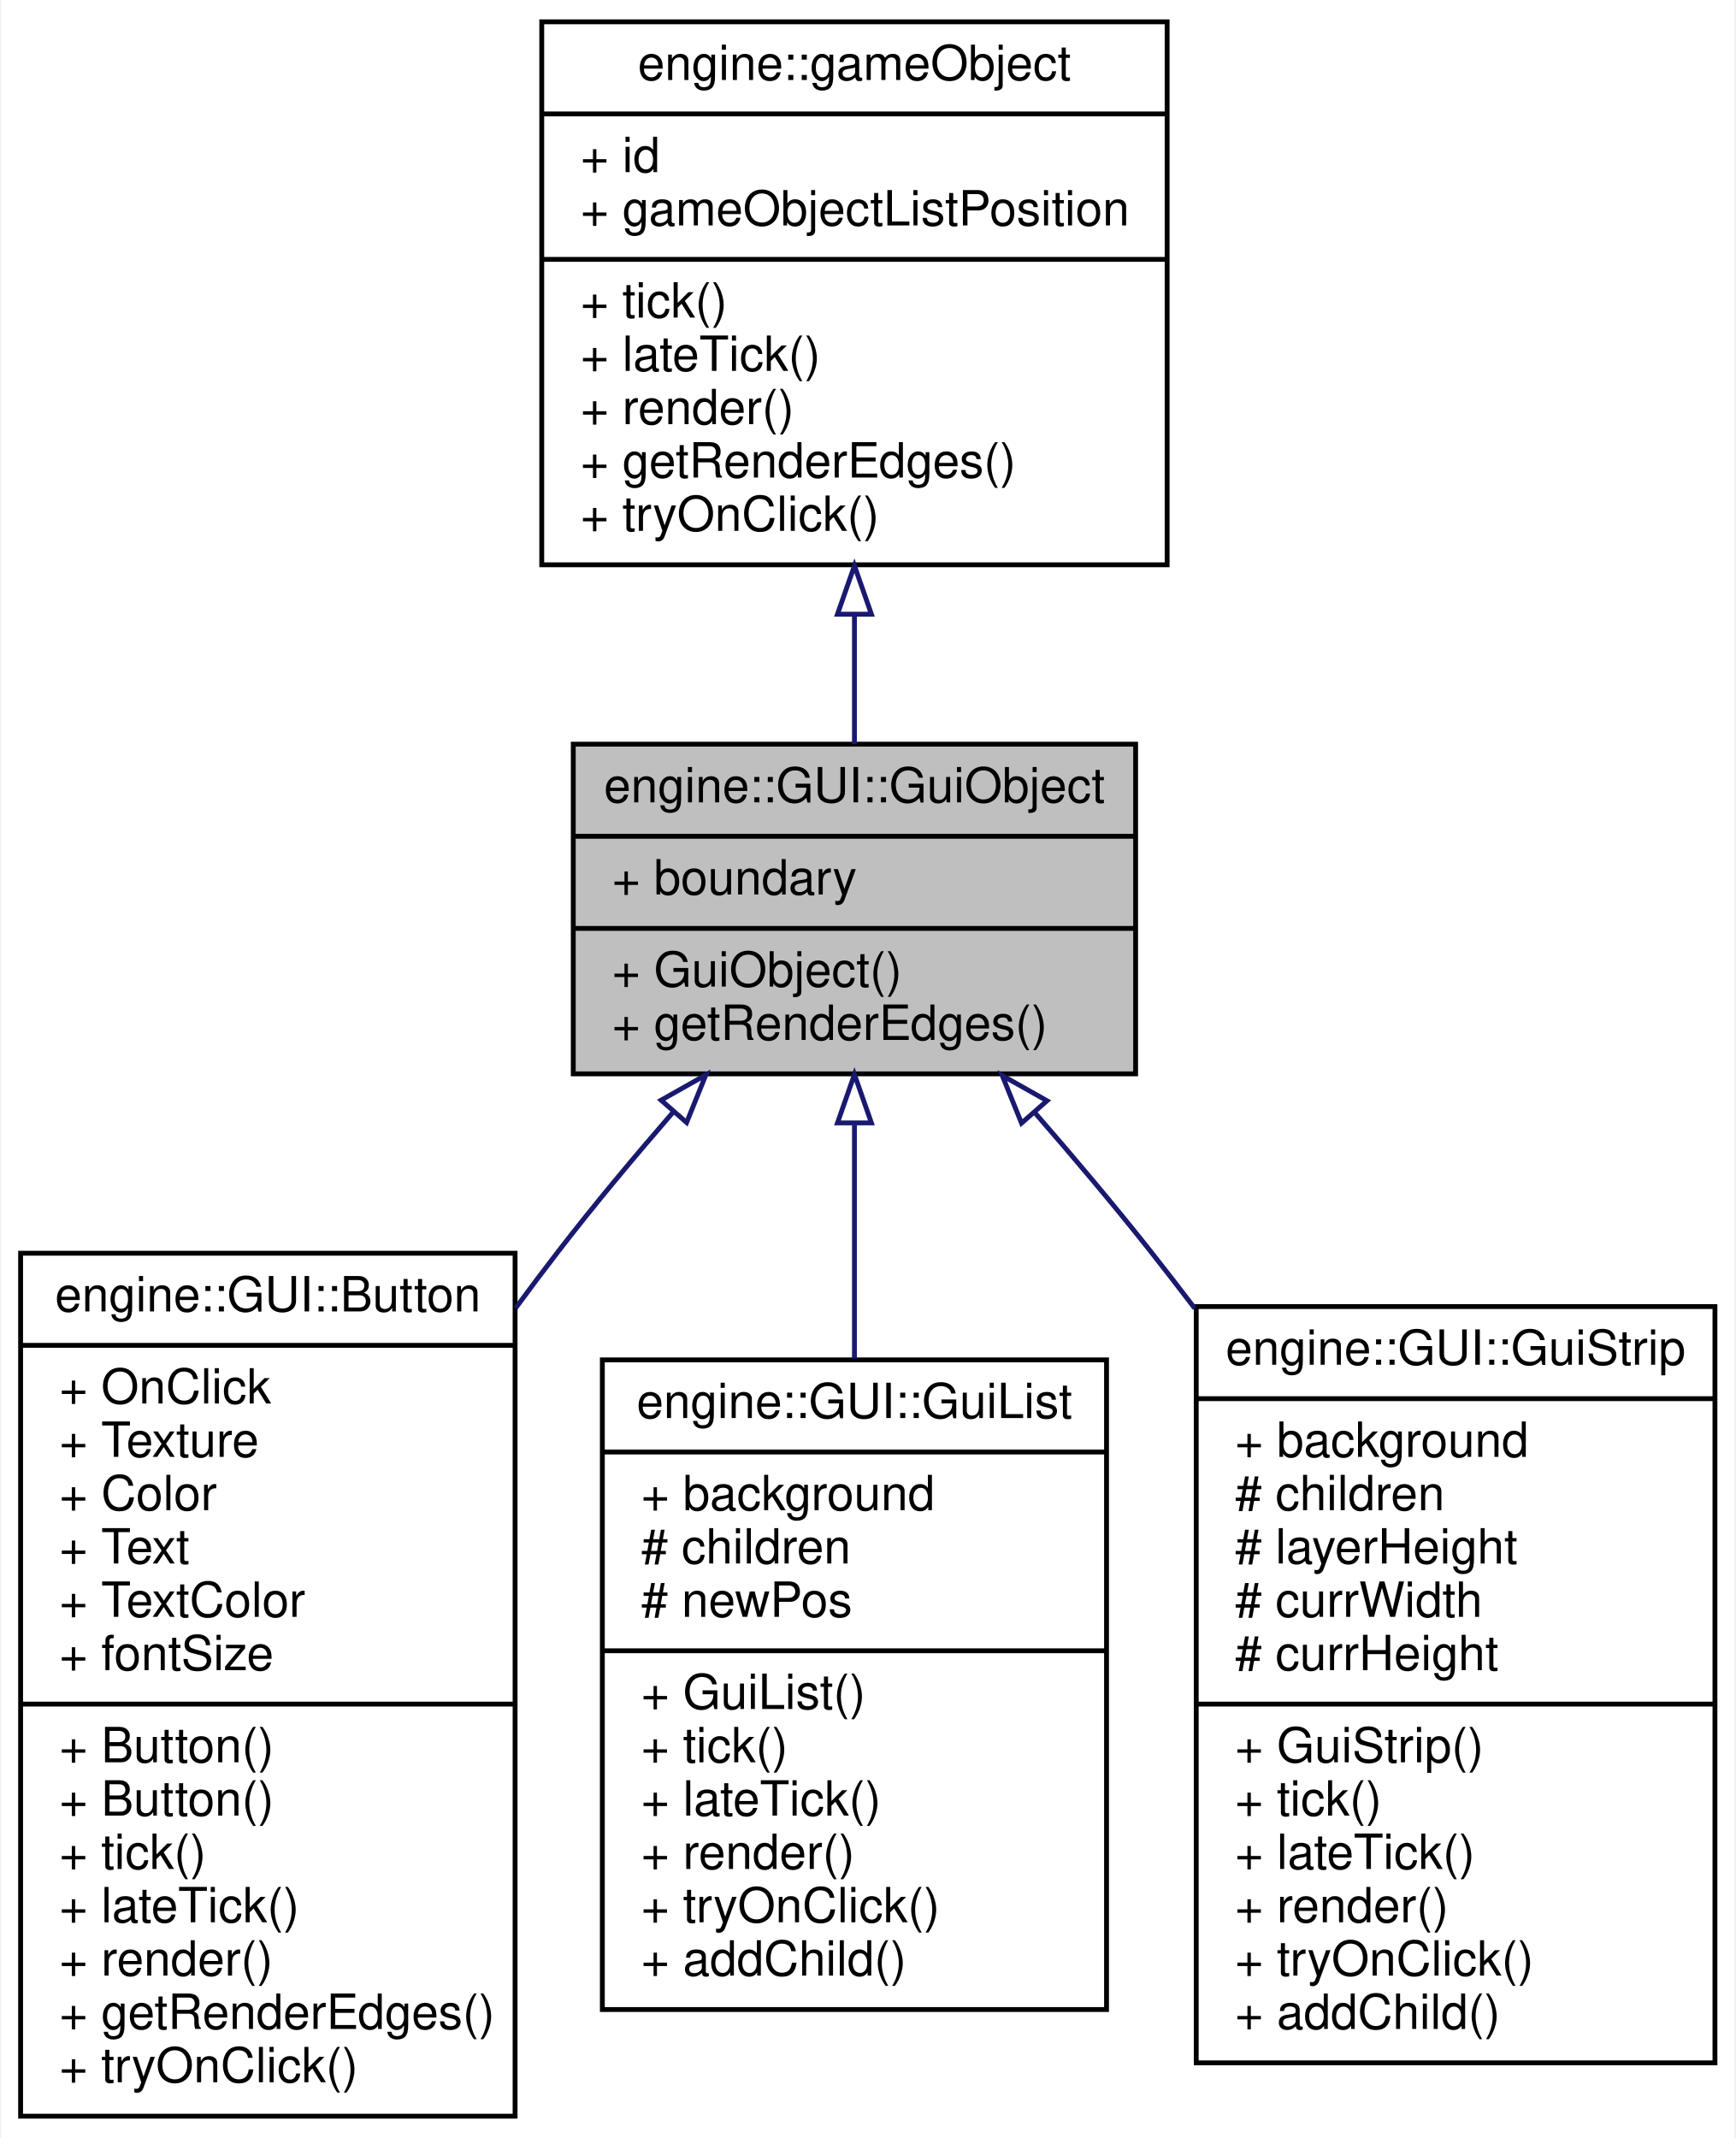
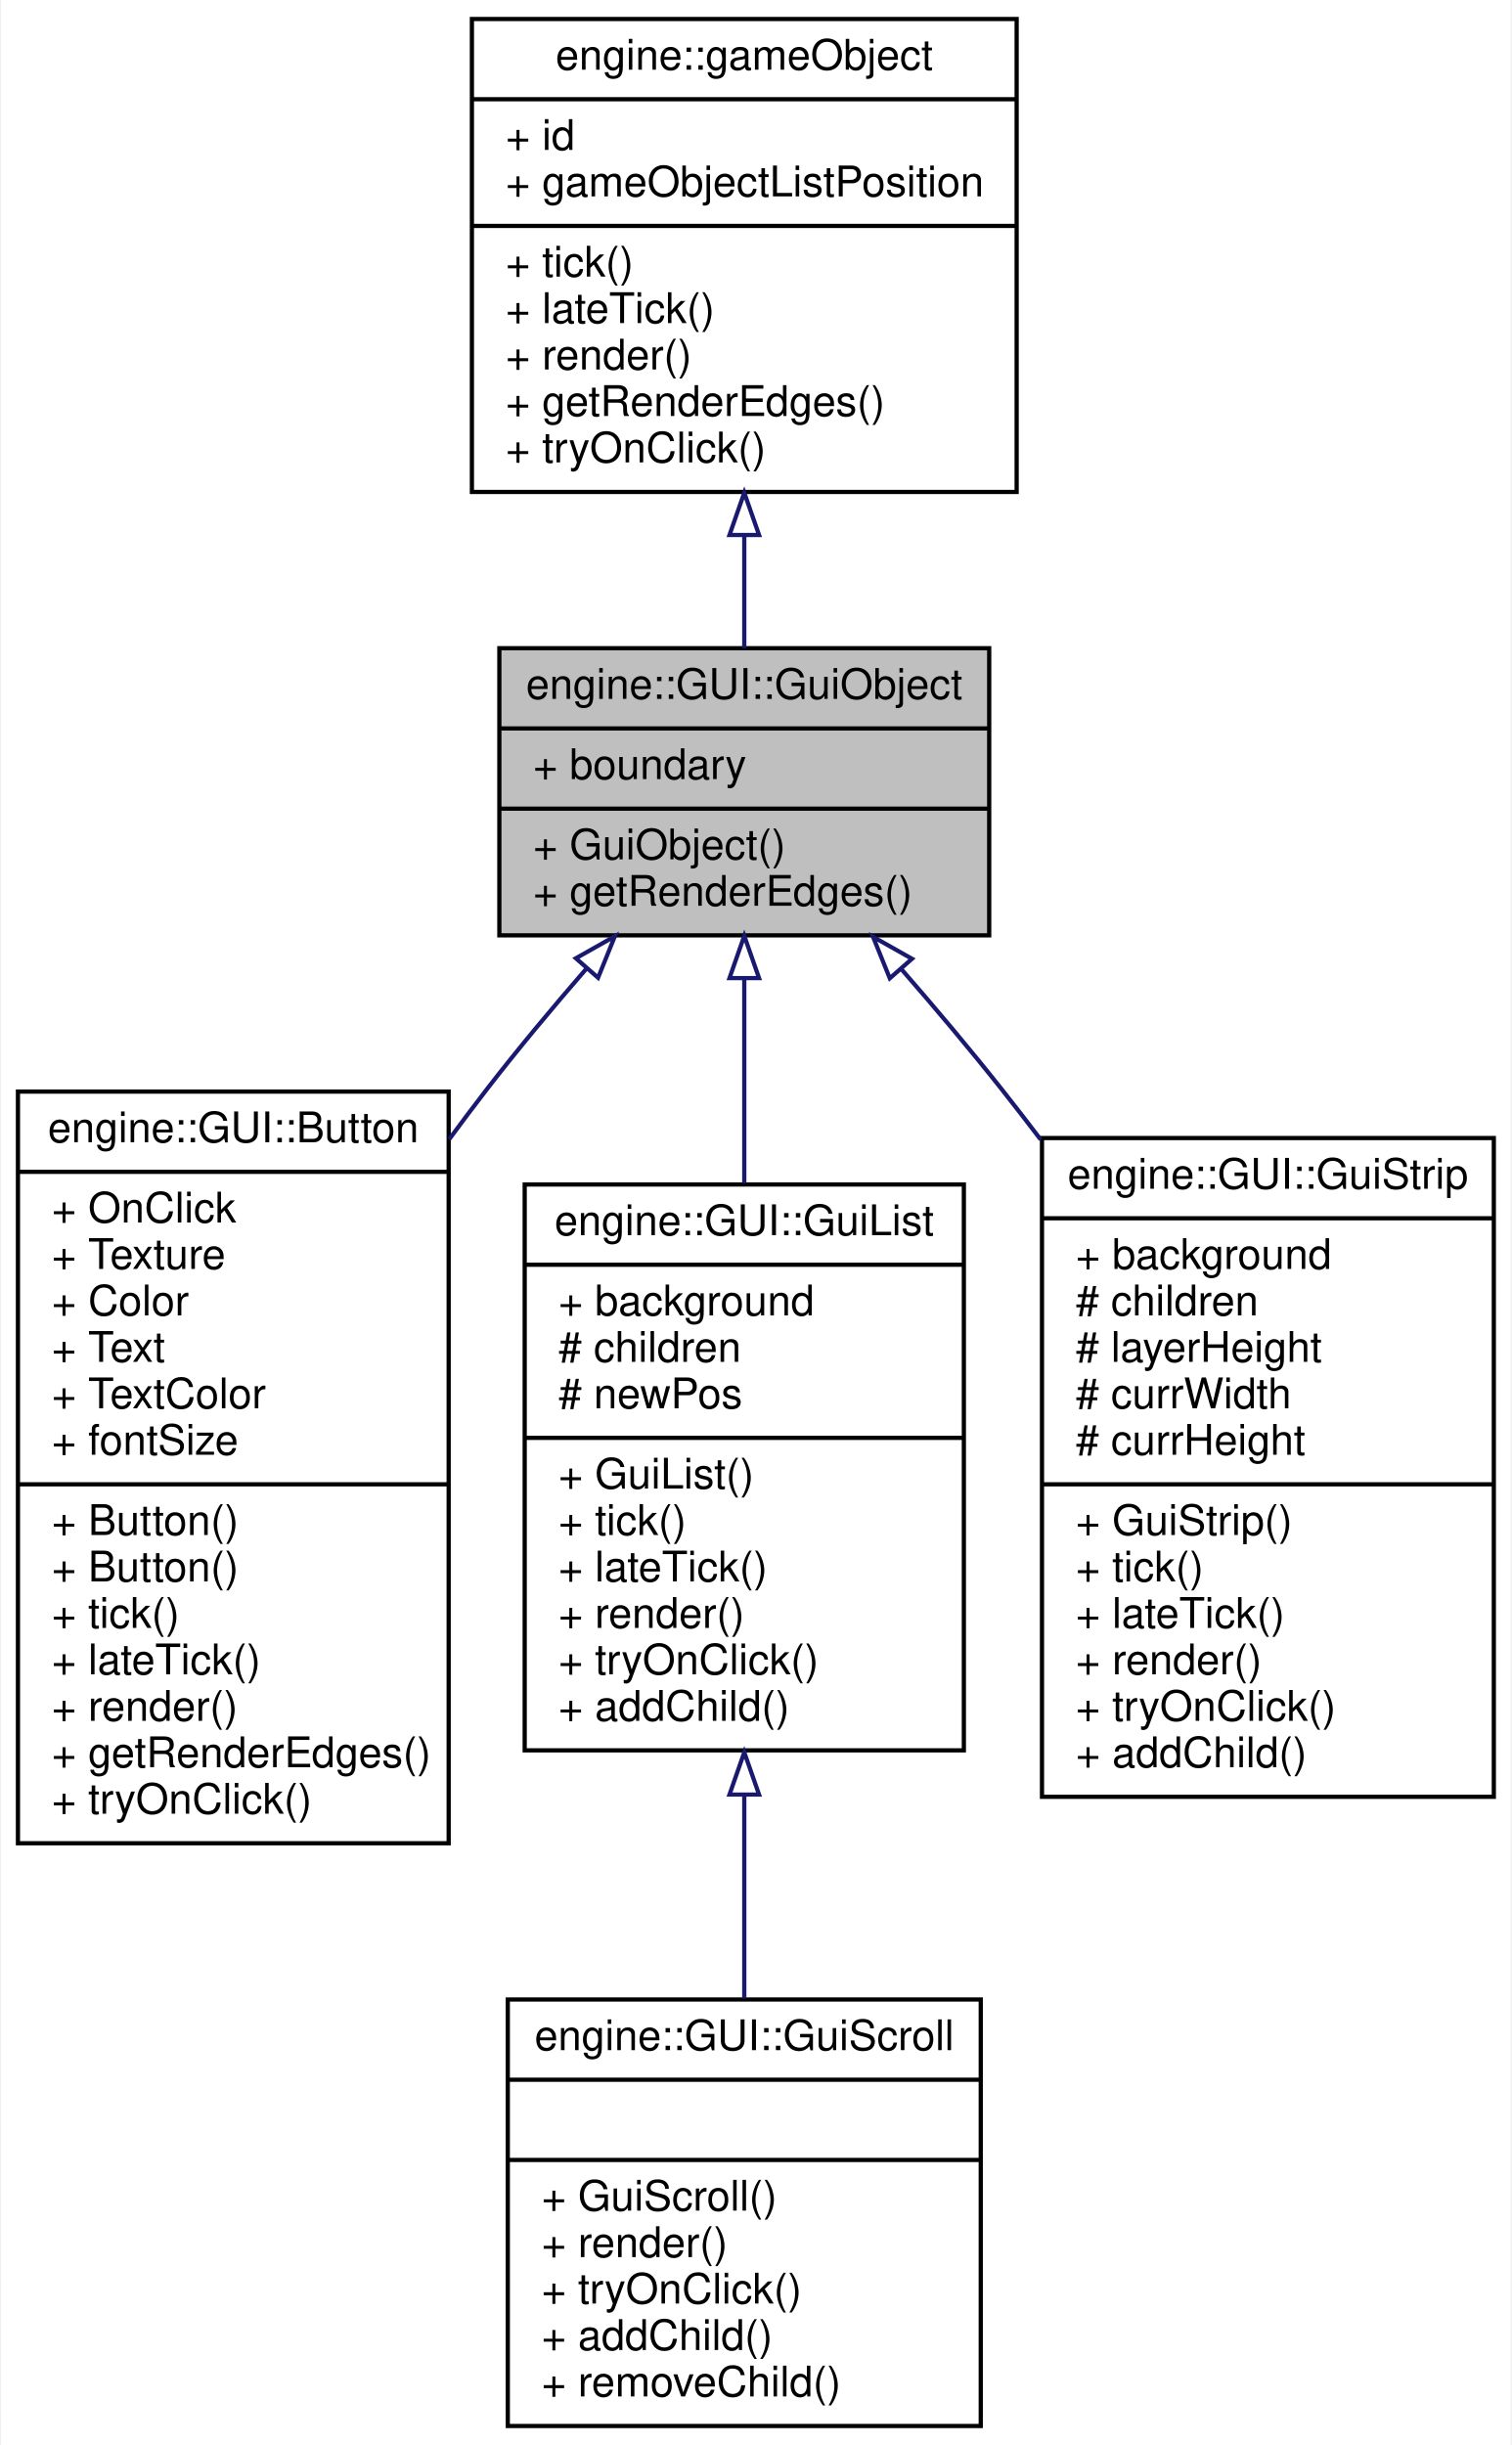
- <svg xmlns="http://www.w3.org/2000/svg" xmlns:xlink="http://www.w3.org/1999/xlink" width="358pt" height="441pt" viewBox="0.00 0.00 357.50 441.00">
-   <g id="graph0" class="graph" transform="scale(1 1) rotate(0) translate(4 437)">
-     <polygon fill="white" stroke="transparent" points="-4,4 -4,-437 353.5,-437 353.5,4 -4,4" />
+ <svg xmlns="http://www.w3.org/2000/svg" xmlns:xlink="http://www.w3.org/1999/xlink" width="358pt" height="579pt" viewBox="0.00 0.00 357.50 579.00">
+   <g id="graph0" class="graph" transform="scale(1 1) rotate(0) translate(4 575)">
+     <polygon fill="white" stroke="transparent" points="-4,4 -4,-575 353.5,-575 353.5,4 -4,4" />
    <g id="node1" class="node">
      <g id="a_node1">
        <a xlink:title=" ">
-           <polygon fill="#bfbfbf" stroke="black" points="114,-215.5 114,-283.5 230,-283.5 230,-215.5 114,-215.5" />
-           <text text-anchor="middle" x="172" y="-271.5" font-family="Helvetica,sans-Serif" font-size="10.00">engine::GUI::GuiObject</text>
-           <polyline fill="none" stroke="black" points="114,-264.5 230,-264.5 " />
-           <text text-anchor="start" x="122" y="-252.5" font-family="Helvetica,sans-Serif" font-size="10.00">+ boundary</text>
-           <polyline fill="none" stroke="black" points="114,-245.5 230,-245.5 " />
-           <text text-anchor="start" x="122" y="-233.5" font-family="Helvetica,sans-Serif" font-size="10.00">+ GuiObject()</text>
-           <text text-anchor="start" x="122" y="-222.5" font-family="Helvetica,sans-Serif" font-size="10.00">+ getRenderEdges()</text>
+           <polygon fill="#bfbfbf" stroke="black" points="114,-353.5 114,-421.5 230,-421.5 230,-353.5 114,-353.5" />
+           <text text-anchor="middle" x="172" y="-409.5" font-family="Helvetica,sans-Serif" font-size="10.00">engine::GUI::GuiObject</text>
+           <polyline fill="none" stroke="black" points="114,-402.5 230,-402.5 " />
+           <text text-anchor="start" x="122" y="-390.5" font-family="Helvetica,sans-Serif" font-size="10.00">+ boundary</text>
+           <polyline fill="none" stroke="black" points="114,-383.5 230,-383.5 " />
+           <text text-anchor="start" x="122" y="-371.5" font-family="Helvetica,sans-Serif" font-size="10.00">+ GuiObject()</text>
+           <text text-anchor="start" x="122" y="-360.5" font-family="Helvetica,sans-Serif" font-size="10.00">+ getRenderEdges()</text>
        </a>
      </g>
    </g>
    <g id="node3" class="node">
      <g id="a_node3">
        <a xlink:href="classengine_1_1_g_u_i_1_1_button.html" target="_top" xlink:title=" ">
-           <polygon fill="white" stroke="black" points="0,-0.5 0,-178.5 102,-178.5 102,-0.5 0,-0.5" />
-           <text text-anchor="middle" x="51" y="-166.5" font-family="Helvetica,sans-Serif" font-size="10.00">engine::GUI::Button</text>
-           <polyline fill="none" stroke="black" points="0,-159.5 102,-159.5 " />
-           <text text-anchor="start" x="8" y="-147.5" font-family="Helvetica,sans-Serif" font-size="10.00">+ OnClick</text>
-           <text text-anchor="start" x="8" y="-136.5" font-family="Helvetica,sans-Serif" font-size="10.00">+ Texture</text>
-           <text text-anchor="start" x="8" y="-125.5" font-family="Helvetica,sans-Serif" font-size="10.00">+ Color</text>
-           <text text-anchor="start" x="8" y="-114.5" font-family="Helvetica,sans-Serif" font-size="10.00">+ Text</text>
-           <text text-anchor="start" x="8" y="-103.5" font-family="Helvetica,sans-Serif" font-size="10.00">+ TextColor</text>
-           <text text-anchor="start" x="8" y="-92.5" font-family="Helvetica,sans-Serif" font-size="10.00">+ fontSize</text>
-           <polyline fill="none" stroke="black" points="0,-85.5 102,-85.5 " />
-           <text text-anchor="start" x="8" y="-73.5" font-family="Helvetica,sans-Serif" font-size="10.00">+ Button()</text>
-           <text text-anchor="start" x="8" y="-62.5" font-family="Helvetica,sans-Serif" font-size="10.00">+ Button()</text>
-           <text text-anchor="start" x="8" y="-51.5" font-family="Helvetica,sans-Serif" font-size="10.00">+ tick()</text>
-           <text text-anchor="start" x="8" y="-40.5" font-family="Helvetica,sans-Serif" font-size="10.00">+ lateTick()</text>
-           <text text-anchor="start" x="8" y="-29.5" font-family="Helvetica,sans-Serif" font-size="10.00">+ render()</text>
-           <text text-anchor="start" x="8" y="-18.5" font-family="Helvetica,sans-Serif" font-size="10.00">+ getRenderEdges()</text>
-           <text text-anchor="start" x="8" y="-7.5" font-family="Helvetica,sans-Serif" font-size="10.00">+ tryOnClick()</text>
+           <polygon fill="white" stroke="black" points="0,-138.5 0,-316.5 102,-316.5 102,-138.5 0,-138.5" />
+           <text text-anchor="middle" x="51" y="-304.5" font-family="Helvetica,sans-Serif" font-size="10.00">engine::GUI::Button</text>
+           <polyline fill="none" stroke="black" points="0,-297.5 102,-297.5 " />
+           <text text-anchor="start" x="8" y="-285.5" font-family="Helvetica,sans-Serif" font-size="10.00">+ OnClick</text>
+           <text text-anchor="start" x="8" y="-274.5" font-family="Helvetica,sans-Serif" font-size="10.00">+ Texture</text>
+           <text text-anchor="start" x="8" y="-263.5" font-family="Helvetica,sans-Serif" font-size="10.00">+ Color</text>
+           <text text-anchor="start" x="8" y="-252.5" font-family="Helvetica,sans-Serif" font-size="10.00">+ Text</text>
+           <text text-anchor="start" x="8" y="-241.5" font-family="Helvetica,sans-Serif" font-size="10.00">+ TextColor</text>
+           <text text-anchor="start" x="8" y="-230.5" font-family="Helvetica,sans-Serif" font-size="10.00">+ fontSize</text>
+           <polyline fill="none" stroke="black" points="0,-223.5 102,-223.5 " />
+           <text text-anchor="start" x="8" y="-211.5" font-family="Helvetica,sans-Serif" font-size="10.00">+ Button()</text>
+           <text text-anchor="start" x="8" y="-200.5" font-family="Helvetica,sans-Serif" font-size="10.00">+ Button()</text>
+           <text text-anchor="start" x="8" y="-189.5" font-family="Helvetica,sans-Serif" font-size="10.00">+ tick()</text>
+           <text text-anchor="start" x="8" y="-178.5" font-family="Helvetica,sans-Serif" font-size="10.00">+ lateTick()</text>
+           <text text-anchor="start" x="8" y="-167.5" font-family="Helvetica,sans-Serif" font-size="10.00">+ render()</text>
+           <text text-anchor="start" x="8" y="-156.5" font-family="Helvetica,sans-Serif" font-size="10.00">+ getRenderEdges()</text>
+           <text text-anchor="start" x="8" y="-145.5" font-family="Helvetica,sans-Serif" font-size="10.00">+ tryOnClick()</text>
        </a>
      </g>
    </g>
    <g id="edge2" class="edge">
-       <path fill="none" stroke="midnightblue" d="M134.68,-207.69C126.65,-198.44 118.36,-188.53 111,-179 108.05,-175.18 105.08,-171.23 102.12,-167.2" />
-       <polygon fill="none" stroke="midnightblue" points="132.12,-210.07 141.35,-215.28 137.38,-205.46 132.12,-210.07" />
+       <path fill="none" stroke="midnightblue" d="M134.68,-345.69C126.65,-336.44 118.36,-326.53 111,-317 108.05,-313.18 105.08,-309.23 102.12,-305.2" />
+       <polygon fill="none" stroke="midnightblue" points="132.12,-348.07 141.35,-353.28 137.38,-343.46 132.12,-348.07" />
    </g>
    <g id="node4" class="node">
      <g id="a_node4">
        <a xlink:href="classengine_1_1_g_u_i_1_1_gui_list.html" target="_top" xlink:title=" ">
-           <polygon fill="white" stroke="black" points="120,-22.5 120,-156.5 224,-156.5 224,-22.5 120,-22.5" />
-           <text text-anchor="middle" x="172" y="-144.5" font-family="Helvetica,sans-Serif" font-size="10.00">engine::GUI::GuiList</text>
-           <polyline fill="none" stroke="black" points="120,-137.5 224,-137.5 " />
-           <text text-anchor="start" x="128" y="-125.5" font-family="Helvetica,sans-Serif" font-size="10.00">+ background</text>
-           <text text-anchor="start" x="128" y="-114.5" font-family="Helvetica,sans-Serif" font-size="10.00"># children</text>
-           <text text-anchor="start" x="128" y="-103.5" font-family="Helvetica,sans-Serif" font-size="10.00"># newPos</text>
-           <polyline fill="none" stroke="black" points="120,-96.5 224,-96.5 " />
-           <text text-anchor="start" x="128" y="-84.5" font-family="Helvetica,sans-Serif" font-size="10.00">+ GuiList()</text>
-           <text text-anchor="start" x="128" y="-73.5" font-family="Helvetica,sans-Serif" font-size="10.00">+ tick()</text>
-           <text text-anchor="start" x="128" y="-62.5" font-family="Helvetica,sans-Serif" font-size="10.00">+ lateTick()</text>
-           <text text-anchor="start" x="128" y="-51.5" font-family="Helvetica,sans-Serif" font-size="10.00">+ render()</text>
-           <text text-anchor="start" x="128" y="-40.5" font-family="Helvetica,sans-Serif" font-size="10.00">+ tryOnClick()</text>
-           <text text-anchor="start" x="128" y="-29.5" font-family="Helvetica,sans-Serif" font-size="10.00">+ addChild()</text>
+           <polygon fill="white" stroke="black" points="120,-160.5 120,-294.5 224,-294.5 224,-160.5 120,-160.5" />
+           <text text-anchor="middle" x="172" y="-282.5" font-family="Helvetica,sans-Serif" font-size="10.00">engine::GUI::GuiList</text>
+           <polyline fill="none" stroke="black" points="120,-275.5 224,-275.5 " />
+           <text text-anchor="start" x="128" y="-263.5" font-family="Helvetica,sans-Serif" font-size="10.00">+ background</text>
+           <text text-anchor="start" x="128" y="-252.5" font-family="Helvetica,sans-Serif" font-size="10.00"># children</text>
+           <text text-anchor="start" x="128" y="-241.5" font-family="Helvetica,sans-Serif" font-size="10.00"># newPos</text>
+           <polyline fill="none" stroke="black" points="120,-234.5 224,-234.5 " />
+           <text text-anchor="start" x="128" y="-222.5" font-family="Helvetica,sans-Serif" font-size="10.00">+ GuiList()</text>
+           <text text-anchor="start" x="128" y="-211.5" font-family="Helvetica,sans-Serif" font-size="10.00">+ tick()</text>
+           <text text-anchor="start" x="128" y="-200.5" font-family="Helvetica,sans-Serif" font-size="10.00">+ lateTick()</text>
+           <text text-anchor="start" x="128" y="-189.5" font-family="Helvetica,sans-Serif" font-size="10.00">+ render()</text>
+           <text text-anchor="start" x="128" y="-178.5" font-family="Helvetica,sans-Serif" font-size="10.00">+ tryOnClick()</text>
+           <text text-anchor="start" x="128" y="-167.5" font-family="Helvetica,sans-Serif" font-size="10.00">+ addChild()</text>
        </a>
      </g>
    </g>
    <g id="edge3" class="edge">
-       <path fill="none" stroke="midnightblue" d="M172,-204.95C172,-190.07 172,-173.06 172,-156.79" />
-       <polygon fill="none" stroke="midnightblue" points="168.5,-205.38 172,-215.38 175.5,-205.38 168.5,-205.38" />
+       <path fill="none" stroke="midnightblue" d="M172,-342.95C172,-328.07 172,-311.06 172,-294.79" />
+       <polygon fill="none" stroke="midnightblue" points="168.5,-343.38 172,-353.38 175.5,-343.38 168.5,-343.38" />
+     </g>
+     <g id="node6" class="node">
+       <g id="a_node6">
+         <a xlink:href="classengine_1_1_g_u_i_1_1_gui_strip.html" target="_top" xlink:title=" ">
+           <polygon fill="white" stroke="black" points="242.5,-149.5 242.5,-305.5 349.5,-305.5 349.5,-149.5 242.5,-149.5" />
+           <text text-anchor="middle" x="296" y="-293.5" font-family="Helvetica,sans-Serif" font-size="10.00">engine::GUI::GuiStrip</text>
+           <polyline fill="none" stroke="black" points="242.5,-286.5 349.5,-286.5 " />
+           <text text-anchor="start" x="250.5" y="-274.5" font-family="Helvetica,sans-Serif" font-size="10.00">+ background</text>
+           <text text-anchor="start" x="250.5" y="-263.5" font-family="Helvetica,sans-Serif" font-size="10.00"># children</text>
+           <text text-anchor="start" x="250.5" y="-252.5" font-family="Helvetica,sans-Serif" font-size="10.00"># layerHeight</text>
+           <text text-anchor="start" x="250.5" y="-241.5" font-family="Helvetica,sans-Serif" font-size="10.00"># currWidth</text>
+           <text text-anchor="start" x="250.5" y="-230.5" font-family="Helvetica,sans-Serif" font-size="10.00"># currHeight</text>
+           <polyline fill="none" stroke="black" points="242.5,-223.5 349.5,-223.5 " />
+           <text text-anchor="start" x="250.5" y="-211.5" font-family="Helvetica,sans-Serif" font-size="10.00">+ GuiStrip()</text>
+           <text text-anchor="start" x="250.5" y="-200.5" font-family="Helvetica,sans-Serif" font-size="10.00">+ tick()</text>
+           <text text-anchor="start" x="250.5" y="-189.5" font-family="Helvetica,sans-Serif" font-size="10.00">+ lateTick()</text>
+           <text text-anchor="start" x="250.5" y="-178.5" font-family="Helvetica,sans-Serif" font-size="10.00">+ render()</text>
+           <text text-anchor="start" x="250.5" y="-167.5" font-family="Helvetica,sans-Serif" font-size="10.00">+ tryOnClick()</text>
+           <text text-anchor="start" x="250.5" y="-156.5" font-family="Helvetica,sans-Serif" font-size="10.00">+ addChild()</text>
+         </a>
+       </g>
+     </g>
+     <g id="edge5" class="edge">
+       <path fill="none" stroke="midnightblue" d="M209.15,-345.56C217.2,-336.32 225.53,-326.44 233,-317 236.04,-313.15 239.12,-309.18 242.19,-305.14" />
+       <polygon fill="none" stroke="midnightblue" points="206.46,-343.33 202.49,-353.15 211.72,-347.95 206.46,-343.33" />
+     </g>
+     <g id="node2" class="node">
+       <g id="a_node2">
+         <a xlink:href="classengine_1_1game_object.html" target="_top" xlink:title=" ">
+           <polygon fill="white" stroke="black" points="107.5,-458.5 107.5,-570.5 236.5,-570.5 236.5,-458.5 107.5,-458.5" />
+           <text text-anchor="middle" x="172" y="-558.5" font-family="Helvetica,sans-Serif" font-size="10.00">engine::gameObject</text>
+           <polyline fill="none" stroke="black" points="107.5,-551.5 236.5,-551.5 " />
+           <text text-anchor="start" x="115.5" y="-539.5" font-family="Helvetica,sans-Serif" font-size="10.00">+ id</text>
+           <text text-anchor="start" x="115.5" y="-528.5" font-family="Helvetica,sans-Serif" font-size="10.00">+ gameObjectListPosition</text>
+           <polyline fill="none" stroke="black" points="107.5,-521.5 236.5,-521.5 " />
+           <text text-anchor="start" x="115.5" y="-509.5" font-family="Helvetica,sans-Serif" font-size="10.00">+ tick()</text>
+           <text text-anchor="start" x="115.5" y="-498.5" font-family="Helvetica,sans-Serif" font-size="10.00">+ lateTick()</text>
+           <text text-anchor="start" x="115.5" y="-487.5" font-family="Helvetica,sans-Serif" font-size="10.00">+ render()</text>
+           <text text-anchor="start" x="115.5" y="-476.5" font-family="Helvetica,sans-Serif" font-size="10.00">+ getRenderEdges()</text>
+           <text text-anchor="start" x="115.5" y="-465.5" font-family="Helvetica,sans-Serif" font-size="10.00">+ tryOnClick()</text>
+         </a>
+       </g>
+     </g>
+     <g id="edge1" class="edge">
+       <path fill="none" stroke="midnightblue" d="M172,-448.26C172,-438.99 172,-429.8 172,-421.51" />
+       <polygon fill="none" stroke="midnightblue" points="168.5,-448.31 172,-458.31 175.5,-448.31 168.5,-448.31" />
    </g>
    <g id="node5" class="node">
      <g id="a_node5">
-         <a xlink:href="classengine_1_1_g_u_i_1_1_gui_strip.html" target="_top" xlink:title=" ">
-           <polygon fill="white" stroke="black" points="242.5,-11.5 242.5,-167.5 349.5,-167.5 349.5,-11.5 242.5,-11.5" />
-           <text text-anchor="middle" x="296" y="-155.5" font-family="Helvetica,sans-Serif" font-size="10.00">engine::GUI::GuiStrip</text>
-           <polyline fill="none" stroke="black" points="242.5,-148.5 349.5,-148.5 " />
-           <text text-anchor="start" x="250.5" y="-136.5" font-family="Helvetica,sans-Serif" font-size="10.00">+ background</text>
-           <text text-anchor="start" x="250.5" y="-125.5" font-family="Helvetica,sans-Serif" font-size="10.00"># children</text>
-           <text text-anchor="start" x="250.5" y="-114.5" font-family="Helvetica,sans-Serif" font-size="10.00"># layerHeight</text>
-           <text text-anchor="start" x="250.5" y="-103.5" font-family="Helvetica,sans-Serif" font-size="10.00"># currWidth</text>
-           <text text-anchor="start" x="250.5" y="-92.5" font-family="Helvetica,sans-Serif" font-size="10.00"># currHeight</text>
-           <polyline fill="none" stroke="black" points="242.5,-85.5 349.5,-85.5 " />
-           <text text-anchor="start" x="250.5" y="-73.5" font-family="Helvetica,sans-Serif" font-size="10.00">+ GuiStrip()</text>
-           <text text-anchor="start" x="250.5" y="-62.5" font-family="Helvetica,sans-Serif" font-size="10.00">+ tick()</text>
-           <text text-anchor="start" x="250.5" y="-51.5" font-family="Helvetica,sans-Serif" font-size="10.00">+ lateTick()</text>
-           <text text-anchor="start" x="250.5" y="-40.5" font-family="Helvetica,sans-Serif" font-size="10.00">+ render()</text>
-           <text text-anchor="start" x="250.5" y="-29.5" font-family="Helvetica,sans-Serif" font-size="10.00">+ tryOnClick()</text>
-           <text text-anchor="start" x="250.5" y="-18.5" font-family="Helvetica,sans-Serif" font-size="10.00">+ addChild()</text>
+         <a xlink:href="classengine_1_1_g_u_i_1_1_gui_scroll.html" target="_top" xlink:title=" ">
+           <polygon fill="white" stroke="black" points="116,-0.5 116,-101.5 228,-101.5 228,-0.5 116,-0.5" />
+           <text text-anchor="middle" x="172" y="-89.5" font-family="Helvetica,sans-Serif" font-size="10.00">engine::GUI::GuiScroll</text>
+           <polyline fill="none" stroke="black" points="116,-82.5 228,-82.5 " />
+           <text text-anchor="middle" x="172" y="-70.5" font-family="Helvetica,sans-Serif" font-size="10.00"> </text>
+           <polyline fill="none" stroke="black" points="116,-63.5 228,-63.5 " />
+           <text text-anchor="start" x="124" y="-51.5" font-family="Helvetica,sans-Serif" font-size="10.00">+ GuiScroll()</text>
+           <text text-anchor="start" x="124" y="-40.5" font-family="Helvetica,sans-Serif" font-size="10.00">+ render()</text>
+           <text text-anchor="start" x="124" y="-29.5" font-family="Helvetica,sans-Serif" font-size="10.00">+ tryOnClick()</text>
+           <text text-anchor="start" x="124" y="-18.5" font-family="Helvetica,sans-Serif" font-size="10.00">+ addChild()</text>
+           <text text-anchor="start" x="124" y="-7.5" font-family="Helvetica,sans-Serif" font-size="10.00">+ removeChild()</text>
        </a>
      </g>
    </g>
    <g id="edge4" class="edge">
-       <path fill="none" stroke="midnightblue" d="M209.15,-207.56C217.2,-198.32 225.53,-188.44 233,-179 236.04,-175.15 239.12,-171.18 242.19,-167.14" />
-       <polygon fill="none" stroke="midnightblue" points="206.46,-205.33 202.49,-215.15 211.72,-209.95 206.46,-205.33" />
-     </g>
-     <g id="node2" class="node">
-       <g id="a_node2">
-         <a xlink:href="classengine_1_1game_object.html" target="_top" xlink:title=" ">
-           <polygon fill="white" stroke="black" points="107.5,-320.5 107.5,-432.5 236.5,-432.5 236.5,-320.5 107.5,-320.5" />
-           <text text-anchor="middle" x="172" y="-420.5" font-family="Helvetica,sans-Serif" font-size="10.00">engine::gameObject</text>
-           <polyline fill="none" stroke="black" points="107.5,-413.5 236.5,-413.5 " />
-           <text text-anchor="start" x="115.5" y="-401.5" font-family="Helvetica,sans-Serif" font-size="10.00">+ id</text>
-           <text text-anchor="start" x="115.5" y="-390.5" font-family="Helvetica,sans-Serif" font-size="10.00">+ gameObjectListPosition</text>
-           <polyline fill="none" stroke="black" points="107.5,-383.5 236.5,-383.5 " />
-           <text text-anchor="start" x="115.5" y="-371.5" font-family="Helvetica,sans-Serif" font-size="10.00">+ tick()</text>
-           <text text-anchor="start" x="115.5" y="-360.5" font-family="Helvetica,sans-Serif" font-size="10.00">+ lateTick()</text>
-           <text text-anchor="start" x="115.5" y="-349.5" font-family="Helvetica,sans-Serif" font-size="10.00">+ render()</text>
-           <text text-anchor="start" x="115.5" y="-338.5" font-family="Helvetica,sans-Serif" font-size="10.00">+ getRenderEdges()</text>
-           <text text-anchor="start" x="115.5" y="-327.5" font-family="Helvetica,sans-Serif" font-size="10.00">+ tryOnClick()</text>
-         </a>
-       </g>
-     </g>
-     <g id="edge1" class="edge">
-       <path fill="none" stroke="midnightblue" d="M172,-310.26C172,-300.99 172,-291.8 172,-283.51" />
-       <polygon fill="none" stroke="midnightblue" points="168.5,-310.31 172,-320.31 175.5,-310.31 168.5,-310.31" />
+       <path fill="none" stroke="midnightblue" d="M172,-149.94C172,-133.6 172,-116.75 172,-101.73" />
+       <polygon fill="none" stroke="midnightblue" points="168.5,-150.03 172,-160.03 175.5,-150.03 168.5,-150.03" />
    </g>
  </g>
</svg>
